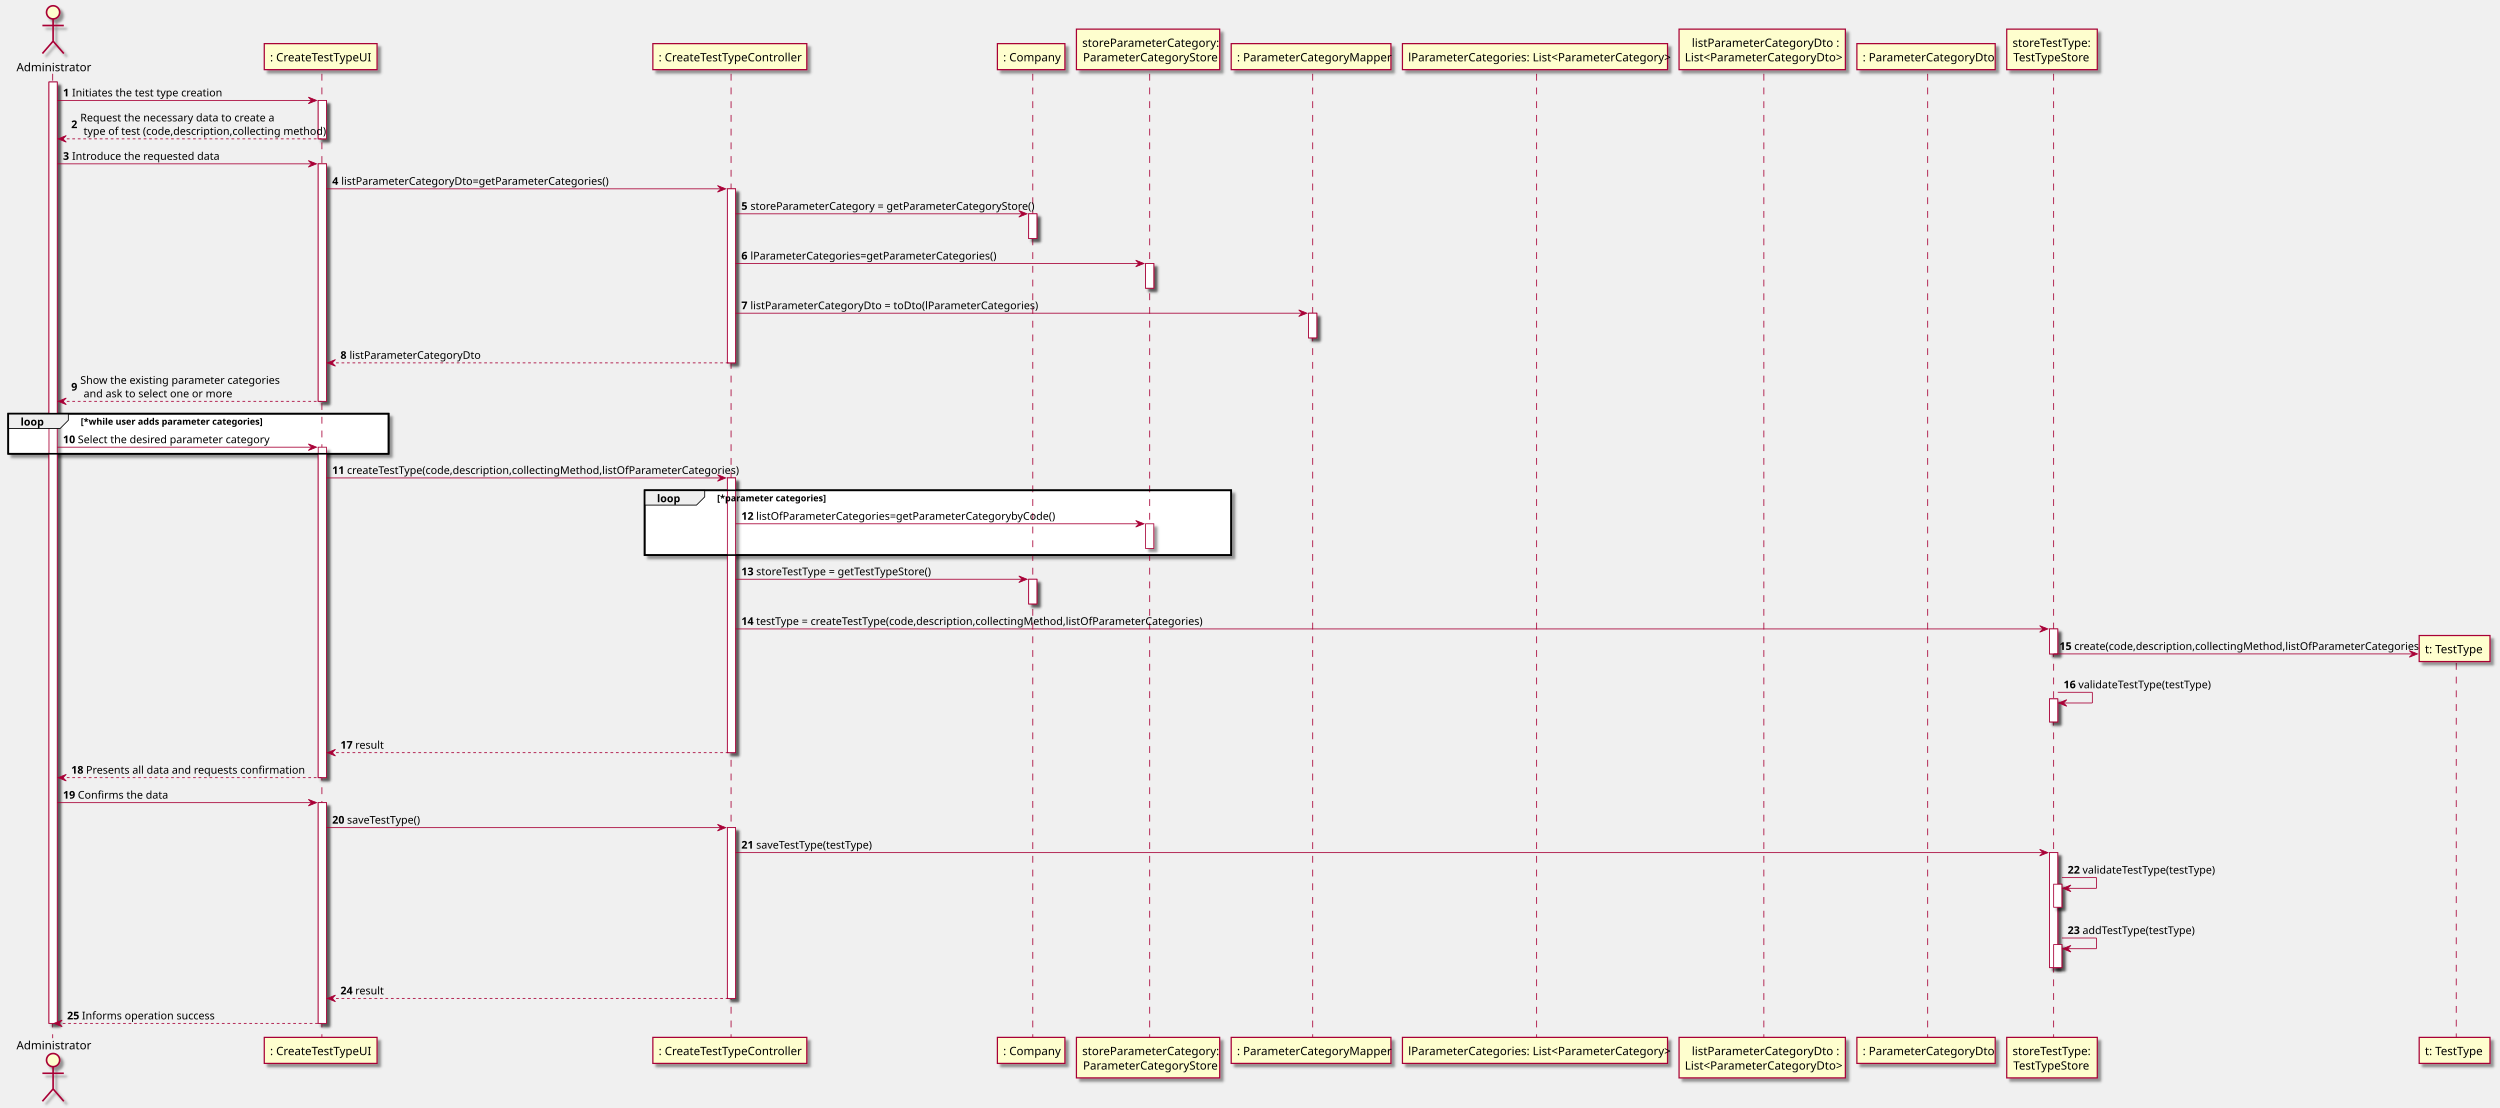
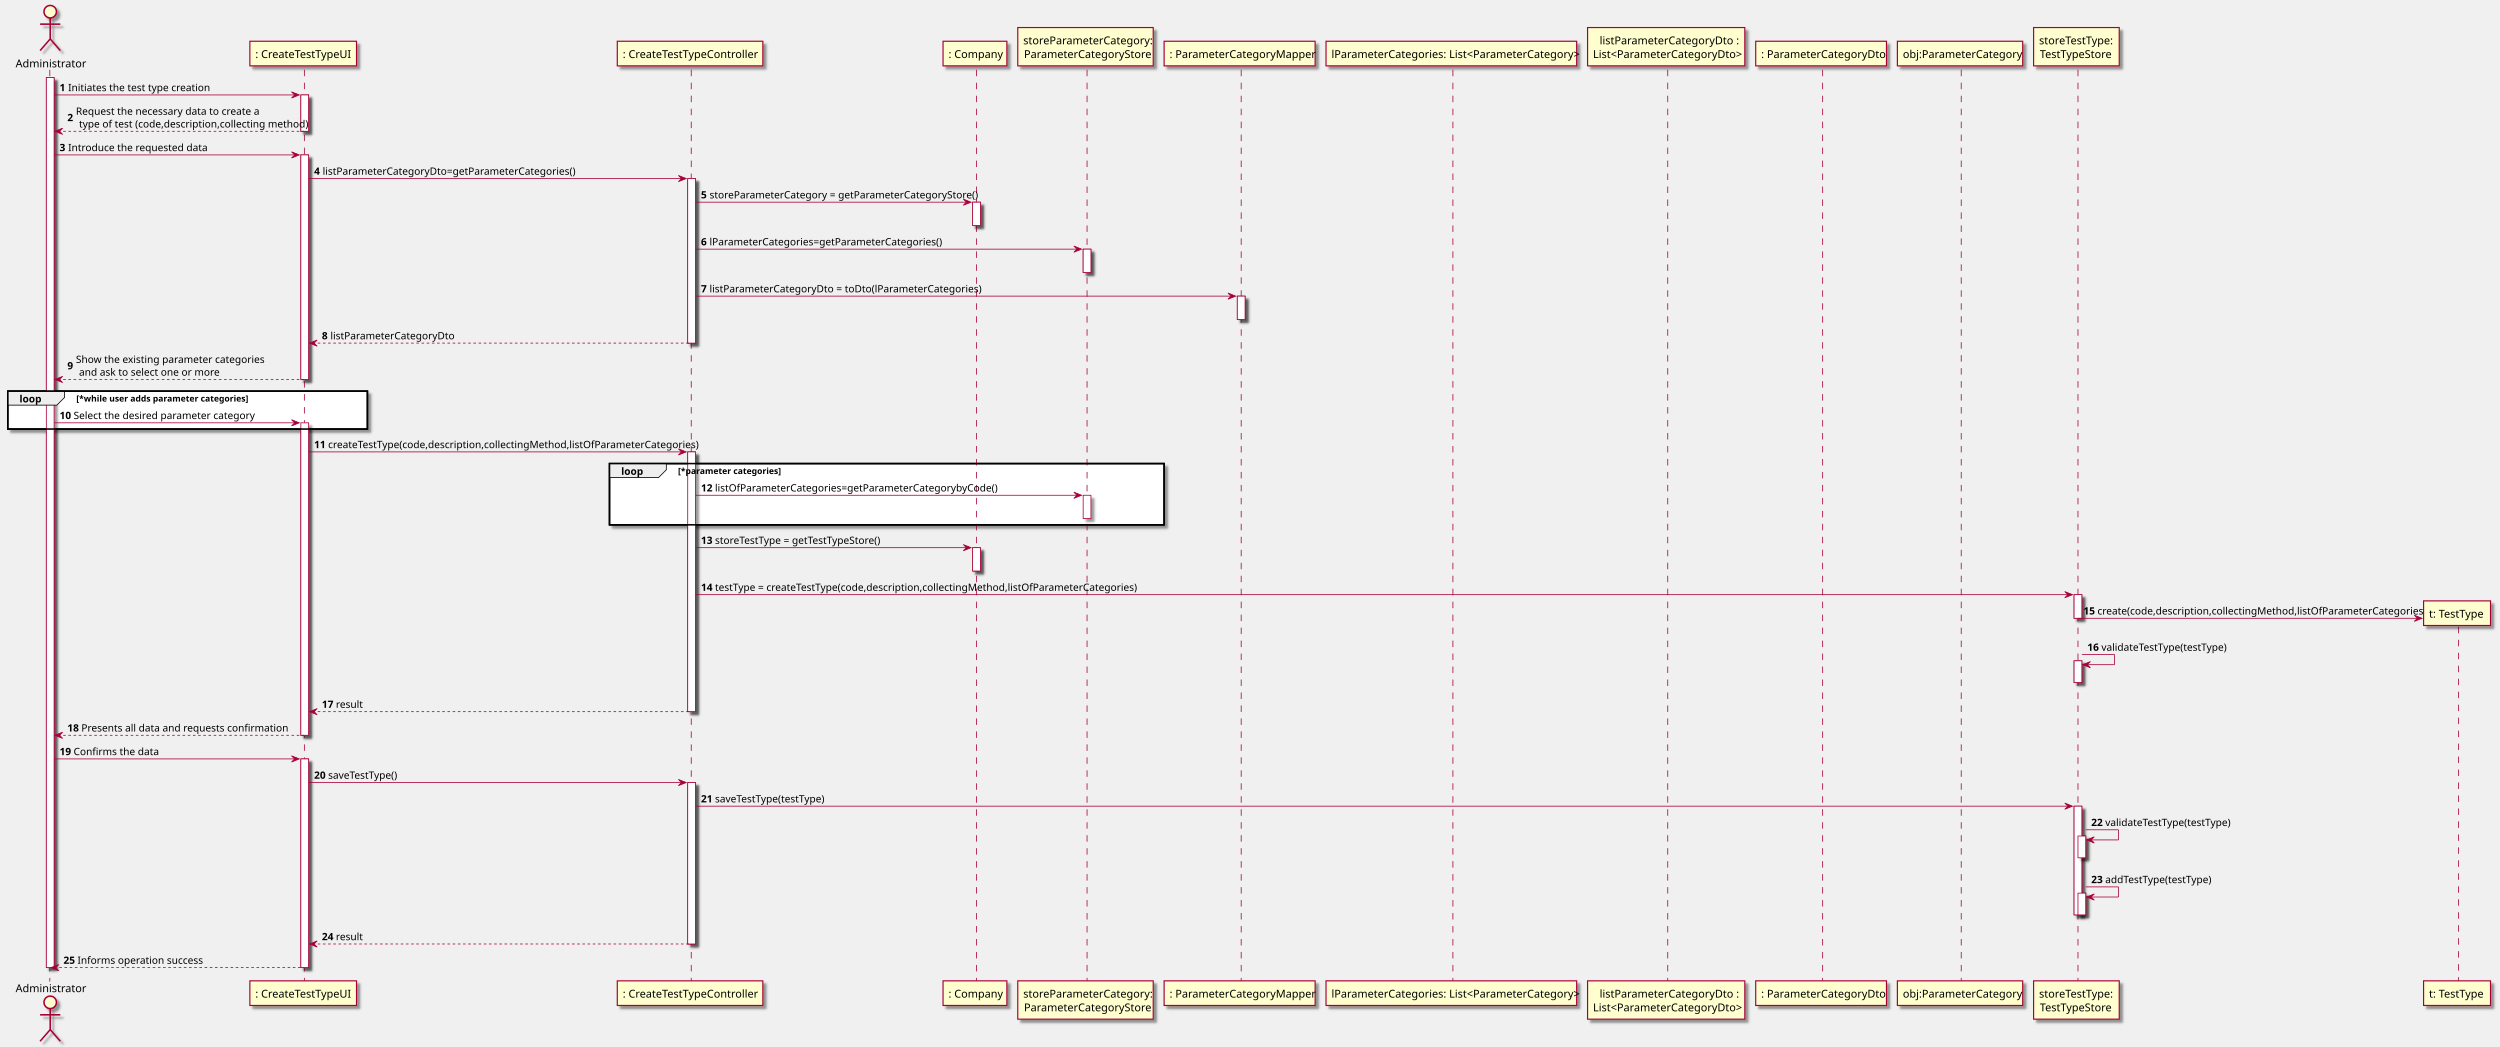
- <svg xmlns="http://www.w3.org/2000/svg" contentScriptType="application/ecmascript" contentStyleType="text/css" height="807.6px" preserveAspectRatio="none" style="width:1822px;height:807px;" version="1.1" viewBox="0 0 1822 807" width="1822.8px" zoomAndPan="magnify">
+ <svg xmlns="http://www.w3.org/2000/svg" contentScriptType="application/ecmascript" contentStyleType="text/css" height="807.6px" preserveAspectRatio="none" style="width:1927px;height:807px;" version="1.1" viewBox="0 0 1927 807" width="1927.8px" zoomAndPan="magnify">
  <defs>
-     <filter height="300%" id="f1clsmlw9gy0lb" width="300%" x="-1" y="-1">
+     <filter height="300%" id="f12apfkj5nyid1" width="300%" x="-1" y="-1">
      <feGaussianBlur result="blurOut" stdDeviation="1.2" />
      <feColorMatrix in="blurOut" result="blurOut2" type="matrix" values="0 0 0 0 0 0 0 0 0 0 0 0 0 0 0 0 0 0 .4 0" />
      <feOffset dx="2.4" dy="2.4" in="blurOut2" result="blurOut3" />
      <feBlend in="SourceGraphic" in2="blurOut3" mode="normal" />
    </filter>
  </defs>
  <g>
-     <rect fill="#FFFFFF" filter="url(#f1clsmlw9gy0lb)" height="686.072" style="stroke:#A80036;stroke-width:0.6;" width="6" x="35.7" y="59.766" />
-     <rect fill="#FFFFFF" filter="url(#f1clsmlw9gy0lb)" height="28.022" style="stroke:#A80036;stroke-width:0.6;" width="6" x="231.9" y="73.177" />
-     <rect fill="#FFFFFF" filter="url(#f1clsmlw9gy0lb)" height="173.077" style="stroke:#A80036;stroke-width:0.6;" width="6" x="231.9" y="119.409" />
-     <rect fill="#FFFFFF" filter="url(#f1clsmlw9gy0lb)" height="240.853" style="stroke:#A80036;stroke-width:0.6;" width="6" x="231.9" y="325.908" />
-     <rect fill="#FFFFFF" filter="url(#f1clsmlw9gy0lb)" height="160.866" style="stroke:#A80036;stroke-width:0.6;" width="6" x="231.9" y="584.972" />
-     <rect fill="#FFFFFF" filter="url(#f1clsmlw9gy0lb)" height="126.844" style="stroke:#A80036;stroke-width:0.6;" width="6" x="530.1" y="137.62" />
-     <rect fill="#FFFFFF" filter="url(#f1clsmlw9gy0lb)" height="200.231" style="stroke:#A80036;stroke-width:0.6;" width="6" x="530.1" y="348.319" />
-     <rect fill="#FFFFFF" filter="url(#f1clsmlw9gy0lb)" height="124.444" style="stroke:#A80036;stroke-width:0.6;" width="6" x="530.1" y="603.183" />
-     <rect fill="#FFFFFF" filter="url(#f1clsmlw9gy0lb)" height="18" style="stroke:#A80036;stroke-width:0.6;" width="6" x="749.7" y="155.831" />
-     <rect fill="#FFFFFF" filter="url(#f1clsmlw9gy0lb)" height="18" style="stroke:#A80036;stroke-width:0.6;" width="6" x="749.7" y="422.152" />
-     <rect fill="#FFFFFF" filter="url(#f1clsmlw9gy0lb)" height="18" style="stroke:#A80036;stroke-width:0.6;" width="6" x="834.9" y="192.042" />
-     <rect fill="#FFFFFF" filter="url(#f1clsmlw9gy0lb)" height="18" style="stroke:#A80036;stroke-width:0.6;" width="6" x="834.9" y="381.741" />
-     <rect fill="#FFFFFF" filter="url(#f1clsmlw9gy0lb)" height="18" style="stroke:#A80036;stroke-width:0.6;" width="6" x="953.7" y="228.253" />
-     <rect fill="#FFFFFF" filter="url(#f1clsmlw9gy0lb)" height="18.211" style="stroke:#A80036;stroke-width:0.6;" width="6" x="1493.7" y="458.363" />
-     <rect fill="#FFFFFF" filter="url(#f1clsmlw9gy0lb)" height="16.8" style="stroke:#A80036;stroke-width:0.6;" width="6" x="1493.7" y="509.339" />
-     <rect fill="#FFFFFF" filter="url(#f1clsmlw9gy0lb)" height="83.822" style="stroke:#A80036;stroke-width:0.6;" width="6" x="1493.7" y="621.394" />
-     <rect fill="#FFFFFF" filter="url(#f1clsmlw9gy0lb)" height="16.8" style="stroke:#A80036;stroke-width:0.6;" width="6" x="1496.7" y="644.405" />
-     <rect fill="#FFFFFF" filter="url(#f1clsmlw9gy0lb)" height="16.8" style="stroke:#A80036;stroke-width:0.6;" width="6" x="1496.7" y="688.416" />
-     <rect fill="#FFFFFF" filter="url(#f1clsmlw9gy0lb)" height="29.222" style="stroke:#000000;stroke-width:1.2;" width="277.2" x="6" y="301.486" />
-     <rect fill="#FFFFFF" filter="url(#f1clsmlw9gy0lb)" height="47.222" style="stroke:#000000;stroke-width:1.2;" width="427.5" x="469.8" y="357.319" />
+     <rect fill="#FFFFFF" filter="url(#f12apfkj5nyid1)" height="686.072" style="stroke:#A80036;stroke-width:0.6;" width="6" x="35.7" y="59.766" />
+     <rect fill="#FFFFFF" filter="url(#f12apfkj5nyid1)" height="28.022" style="stroke:#A80036;stroke-width:0.6;" width="6" x="231.9" y="73.177" />
+     <rect fill="#FFFFFF" filter="url(#f12apfkj5nyid1)" height="173.077" style="stroke:#A80036;stroke-width:0.6;" width="6" x="231.9" y="119.409" />
+     <rect fill="#FFFFFF" filter="url(#f12apfkj5nyid1)" height="240.853" style="stroke:#A80036;stroke-width:0.6;" width="6" x="231.9" y="325.908" />
+     <rect fill="#FFFFFF" filter="url(#f12apfkj5nyid1)" height="160.866" style="stroke:#A80036;stroke-width:0.6;" width="6" x="231.9" y="584.972" />
+     <rect fill="#FFFFFF" filter="url(#f12apfkj5nyid1)" height="126.844" style="stroke:#A80036;stroke-width:0.6;" width="6" x="530.1" y="137.62" />
+     <rect fill="#FFFFFF" filter="url(#f12apfkj5nyid1)" height="200.231" style="stroke:#A80036;stroke-width:0.6;" width="6" x="530.1" y="348.319" />
+     <rect fill="#FFFFFF" filter="url(#f12apfkj5nyid1)" height="124.444" style="stroke:#A80036;stroke-width:0.6;" width="6" x="530.1" y="603.183" />
+     <rect fill="#FFFFFF" filter="url(#f12apfkj5nyid1)" height="18" style="stroke:#A80036;stroke-width:0.6;" width="6" x="749.7" y="155.831" />
+     <rect fill="#FFFFFF" filter="url(#f12apfkj5nyid1)" height="18" style="stroke:#A80036;stroke-width:0.6;" width="6" x="749.7" y="422.152" />
+     <rect fill="#FFFFFF" filter="url(#f12apfkj5nyid1)" height="18" style="stroke:#A80036;stroke-width:0.6;" width="6" x="834.9" y="192.042" />
+     <rect fill="#FFFFFF" filter="url(#f12apfkj5nyid1)" height="18" style="stroke:#A80036;stroke-width:0.6;" width="6" x="834.9" y="381.741" />
+     <rect fill="#FFFFFF" filter="url(#f12apfkj5nyid1)" height="18" style="stroke:#A80036;stroke-width:0.6;" width="6" x="953.7" y="228.253" />
+     <rect fill="#FFFFFF" filter="url(#f12apfkj5nyid1)" height="18.211" style="stroke:#A80036;stroke-width:0.6;" width="6" x="1598.7" y="458.363" />
+     <rect fill="#FFFFFF" filter="url(#f12apfkj5nyid1)" height="16.8" style="stroke:#A80036;stroke-width:0.6;" width="6" x="1598.7" y="509.339" />
+     <rect fill="#FFFFFF" filter="url(#f12apfkj5nyid1)" height="83.822" style="stroke:#A80036;stroke-width:0.6;" width="6" x="1598.7" y="621.394" />
+     <rect fill="#FFFFFF" filter="url(#f12apfkj5nyid1)" height="16.8" style="stroke:#A80036;stroke-width:0.6;" width="6" x="1601.7" y="644.405" />
+     <rect fill="#FFFFFF" filter="url(#f12apfkj5nyid1)" height="16.8" style="stroke:#A80036;stroke-width:0.6;" width="6" x="1601.7" y="688.416" />
+     <rect fill="#FFFFFF" filter="url(#f12apfkj5nyid1)" height="29.222" style="stroke:#000000;stroke-width:1.2;" width="277.2" x="6" y="301.486" />
+     <rect fill="#FFFFFF" filter="url(#f12apfkj5nyid1)" height="47.222" style="stroke:#000000;stroke-width:1.2;" width="427.5" x="469.8" y="357.319" />
    <line style="stroke:#A80036;stroke-width:0.6;stroke-dasharray:5.0,5.0;" x1="38.4" x2="38.4" y1="53.766" y2="756.638" />
    <line style="stroke:#A80036;stroke-width:0.6;stroke-dasharray:5.0,5.0;" x1="234.6" x2="234.6" y1="53.766" y2="756.638" />
    <line style="stroke:#A80036;stroke-width:0.6;stroke-dasharray:5.0,5.0;" x1="532.8" x2="532.8" y1="53.766" y2="756.638" />
    <line style="stroke:#A80036;stroke-width:0.6;stroke-dasharray:5.0,5.0;" x1="752.7" x2="752.7" y1="53.766" y2="756.638" />
    <line style="stroke:#A80036;stroke-width:0.6;stroke-dasharray:5.0,5.0;" x1="837.9" x2="837.9" y1="53.766" y2="756.638" />
    <line style="stroke:#A80036;stroke-width:0.6;stroke-dasharray:5.0,5.0;" x1="956.7" x2="956.7" y1="53.766" y2="756.638" />
    <line style="stroke:#A80036;stroke-width:0.6;stroke-dasharray:5.0,5.0;" x1="1119.9" x2="1119.9" y1="53.766" y2="756.638" />
    <line style="stroke:#A80036;stroke-width:0.6;stroke-dasharray:5.0,5.0;" x1="1285.5" x2="1285.5" y1="53.766" y2="756.638" />
    <line style="stroke:#A80036;stroke-width:0.6;stroke-dasharray:5.0,5.0;" x1="1404.9" x2="1404.9" y1="53.766" y2="756.638" />
-     <line style="stroke:#A80036;stroke-width:0.6;stroke-dasharray:5.0,5.0;" x1="1496.7" x2="1496.7" y1="53.766" y2="756.638" />
-     <line style="stroke:#A80036;stroke-width:0.6;stroke-dasharray:5.0,5.0;" x1="1790.1" x2="1790.1" y1="483.145" y2="756.638" />
+     <line style="stroke:#A80036;stroke-width:0.6;stroke-dasharray:5.0,5.0;" x1="1511.7" x2="1511.7" y1="53.766" y2="756.638" />
+     <line style="stroke:#A80036;stroke-width:0.6;stroke-dasharray:5.0,5.0;" x1="1601.7" x2="1601.7" y1="53.766" y2="756.638" />
+     <line style="stroke:#A80036;stroke-width:0.6;stroke-dasharray:5.0,5.0;" x1="1895.1" x2="1895.1" y1="483.145" y2="756.638" />
    <text fill="#000000" font-family="sans-serif" font-size="8.4" lengthAdjust="spacing" textLength="49.8" x="12" y="51.92">Administrator</text>
-     <ellipse cx="38.7" cy="9" fill="#FEFECE" filter="url(#f1clsmlw9gy0lb)" rx="4.8" ry="4.8" style="stroke:#A80036;stroke-width:1.2;" />
-     <path d="M38.7,13.8 L38.7,30 M30.9,18.6 L46.5,18.6 M38.7,30 L30.9,39 M38.7,30 L46.5,39 " fill="none" filter="url(#f1clsmlw9gy0lb)" style="stroke:#A80036;stroke-width:1.2;" />
+     <ellipse cx="38.7" cy="9" fill="#FEFECE" filter="url(#f12apfkj5nyid1)" rx="4.8" ry="4.8" style="stroke:#A80036;stroke-width:1.2;" />
+     <path d="M38.7,13.8 L38.7,30 M30.9,18.6 L46.5,18.6 M38.7,30 L30.9,39 M38.7,30 L46.5,39 " fill="none" filter="url(#f12apfkj5nyid1)" style="stroke:#A80036;stroke-width:1.2;" />
    <text fill="#000000" font-family="sans-serif" font-size="8.4" lengthAdjust="spacing" textLength="49.8" x="12" y="764.757">Administrator</text>
-     <ellipse cx="38.7" cy="772.603" fill="#FEFECE" filter="url(#f1clsmlw9gy0lb)" rx="4.8" ry="4.8" style="stroke:#A80036;stroke-width:1.2;" />
-     <path d="M38.7,777.403 L38.7,793.603 M30.9,782.203 L46.5,782.203 M38.7,793.603 L30.9,802.603 M38.7,793.603 L46.5,802.603 " fill="none" filter="url(#f1clsmlw9gy0lb)" style="stroke:#A80036;stroke-width:1.2;" />
-     <rect fill="#FEFECE" filter="url(#f1clsmlw9gy0lb)" height="18.966" style="stroke:#A80036;stroke-width:0.9;" width="82.2" x="192.6" y="31.8" />
+     <ellipse cx="38.7" cy="772.603" fill="#FEFECE" filter="url(#f12apfkj5nyid1)" rx="4.8" ry="4.8" style="stroke:#A80036;stroke-width:1.2;" />
+     <path d="M38.7,777.403 L38.7,793.603 M30.9,782.203 L46.5,782.203 M38.7,793.603 L30.9,802.603 M38.7,793.603 L46.5,802.603 " fill="none" filter="url(#f12apfkj5nyid1)" style="stroke:#A80036;stroke-width:1.2;" />
+     <rect fill="#FEFECE" filter="url(#f12apfkj5nyid1)" height="18.966" style="stroke:#A80036;stroke-width:0.9;" width="82.2" x="192.6" y="31.8" />
    <text fill="#000000" font-family="sans-serif" font-size="8.4" lengthAdjust="spacing" textLength="73.8" x="196.8" y="44.72">: CreateTestTypeUI</text>
-     <rect fill="#FEFECE" filter="url(#f1clsmlw9gy0lb)" height="18.966" style="stroke:#A80036;stroke-width:0.9;" width="82.2" x="192.6" y="756.038" />
+     <rect fill="#FEFECE" filter="url(#f12apfkj5nyid1)" height="18.966" style="stroke:#A80036;stroke-width:0.9;" width="82.2" x="192.6" y="756.038" />
    <text fill="#000000" font-family="sans-serif" font-size="8.4" lengthAdjust="spacing" textLength="73.8" x="196.8" y="768.957">: CreateTestTypeUI</text>
-     <rect fill="#FEFECE" filter="url(#f1clsmlw9gy0lb)" height="18.966" style="stroke:#A80036;stroke-width:0.9;" width="112.2" x="475.8" y="31.8" />
+     <rect fill="#FEFECE" filter="url(#f12apfkj5nyid1)" height="18.966" style="stroke:#A80036;stroke-width:0.9;" width="112.2" x="475.8" y="31.8" />
    <text fill="#000000" font-family="sans-serif" font-size="8.4" lengthAdjust="spacing" textLength="103.8" x="480" y="44.72">: CreateTestTypeController</text>
-     <rect fill="#FEFECE" filter="url(#f1clsmlw9gy0lb)" height="18.966" style="stroke:#A80036;stroke-width:0.9;" width="112.2" x="475.8" y="756.038" />
+     <rect fill="#FEFECE" filter="url(#f12apfkj5nyid1)" height="18.966" style="stroke:#A80036;stroke-width:0.9;" width="112.2" x="475.8" y="756.038" />
    <text fill="#000000" font-family="sans-serif" font-size="8.4" lengthAdjust="spacing" textLength="103.8" x="480" y="768.957">: CreateTestTypeController</text>
-     <rect fill="#FEFECE" filter="url(#f1clsmlw9gy0lb)" height="18.966" style="stroke:#A80036;stroke-width:0.9;" width="49.2" x="726.9" y="31.8" />
+     <rect fill="#FEFECE" filter="url(#f12apfkj5nyid1)" height="18.966" style="stroke:#A80036;stroke-width:0.9;" width="49.2" x="726.9" y="31.8" />
    <text fill="#000000" font-family="sans-serif" font-size="8.4" lengthAdjust="spacing" textLength="40.8" x="731.1" y="44.72">: Company</text>
-     <rect fill="#FEFECE" filter="url(#f1clsmlw9gy0lb)" height="18.966" style="stroke:#A80036;stroke-width:0.9;" width="49.2" x="726.9" y="756.038" />
+     <rect fill="#FEFECE" filter="url(#f12apfkj5nyid1)" height="18.966" style="stroke:#A80036;stroke-width:0.9;" width="49.2" x="726.9" y="756.038" />
    <text fill="#000000" font-family="sans-serif" font-size="8.4" lengthAdjust="spacing" textLength="40.8" x="731.1" y="768.957">: Company</text>
-     <rect fill="#FEFECE" filter="url(#f1clsmlw9gy0lb)" height="29.531" style="stroke:#A80036;stroke-width:0.9;" width="104.4" x="784.5" y="21.234" />
+     <rect fill="#FEFECE" filter="url(#f12apfkj5nyid1)" height="29.531" style="stroke:#A80036;stroke-width:0.9;" width="104.4" x="784.5" y="21.234" />
    <text fill="#000000" font-family="sans-serif" font-size="8.4" lengthAdjust="spacing" textLength="96" x="788.7" y="34.154">storeParameterCategory:</text>
    <text fill="#000000" font-family="sans-serif" font-size="8.4" lengthAdjust="spacing" textLength="94.8" x="789.3" y="44.72">ParameterCategoryStore</text>
-     <rect fill="#FEFECE" filter="url(#f1clsmlw9gy0lb)" height="29.531" style="stroke:#A80036;stroke-width:0.9;" width="104.4" x="784.5" y="756.038" />
+     <rect fill="#FEFECE" filter="url(#f12apfkj5nyid1)" height="29.531" style="stroke:#A80036;stroke-width:0.9;" width="104.4" x="784.5" y="756.038" />
    <text fill="#000000" font-family="sans-serif" font-size="8.4" lengthAdjust="spacing" textLength="96" x="788.7" y="768.957">storeParameterCategory:</text>
    <text fill="#000000" font-family="sans-serif" font-size="8.4" lengthAdjust="spacing" textLength="94.8" x="789.3" y="779.523">ParameterCategoryStore</text>
-     <rect fill="#FEFECE" filter="url(#f1clsmlw9gy0lb)" height="18.966" style="stroke:#A80036;stroke-width:0.9;" width="116.4" x="897.3" y="31.8" />
+     <rect fill="#FEFECE" filter="url(#f12apfkj5nyid1)" height="18.966" style="stroke:#A80036;stroke-width:0.9;" width="116.4" x="897.3" y="31.8" />
    <text fill="#000000" font-family="sans-serif" font-size="8.4" lengthAdjust="spacing" textLength="108" x="901.5" y="44.72">: ParameterCategoryMapper</text>
-     <rect fill="#FEFECE" filter="url(#f1clsmlw9gy0lb)" height="18.966" style="stroke:#A80036;stroke-width:0.9;" width="116.4" x="897.3" y="756.038" />
+     <rect fill="#FEFECE" filter="url(#f12apfkj5nyid1)" height="18.966" style="stroke:#A80036;stroke-width:0.9;" width="116.4" x="897.3" y="756.038" />
    <text fill="#000000" font-family="sans-serif" font-size="8.4" lengthAdjust="spacing" textLength="108" x="901.5" y="768.957">: ParameterCategoryMapper</text>
-     <rect fill="#FEFECE" filter="url(#f1clsmlw9gy0lb)" height="18.966" style="stroke:#A80036;stroke-width:0.9;" width="193.2" x="1022.1" y="31.8" />
+     <rect fill="#FEFECE" filter="url(#f12apfkj5nyid1)" height="18.966" style="stroke:#A80036;stroke-width:0.9;" width="193.2" x="1022.1" y="31.8" />
    <text fill="#000000" font-family="sans-serif" font-size="8.4" lengthAdjust="spacing" textLength="184.8" x="1026.3" y="44.72">lParameterCategories: List&lt;ParameterCategory&gt;</text>
-     <rect fill="#FEFECE" filter="url(#f1clsmlw9gy0lb)" height="18.966" style="stroke:#A80036;stroke-width:0.9;" width="193.2" x="1022.1" y="756.038" />
+     <rect fill="#FEFECE" filter="url(#f12apfkj5nyid1)" height="18.966" style="stroke:#A80036;stroke-width:0.9;" width="193.2" x="1022.1" y="756.038" />
    <text fill="#000000" font-family="sans-serif" font-size="8.4" lengthAdjust="spacing" textLength="184.8" x="1026.3" y="768.957">lParameterCategories: List&lt;ParameterCategory&gt;</text>
-     <rect fill="#FEFECE" filter="url(#f1clsmlw9gy0lb)" height="29.531" style="stroke:#A80036;stroke-width:0.9;" width="121.2" x="1223.7" y="21.234" />
+     <rect fill="#FEFECE" filter="url(#f12apfkj5nyid1)" height="29.531" style="stroke:#A80036;stroke-width:0.9;" width="121.2" x="1223.7" y="21.234" />
    <text fill="#000000" font-family="sans-serif" font-size="8.4" lengthAdjust="spacing" textLength="102.6" x="1233" y="34.154">listParameterCategoryDto :</text>
    <text fill="#000000" font-family="sans-serif" font-size="8.4" lengthAdjust="spacing" textLength="110.4" x="1227.9" y="44.72">List&lt;ParameterCategoryDto&gt;</text>
-     <rect fill="#FEFECE" filter="url(#f1clsmlw9gy0lb)" height="29.531" style="stroke:#A80036;stroke-width:0.9;" width="121.2" x="1223.7" y="756.038" />
+     <rect fill="#FEFECE" filter="url(#f12apfkj5nyid1)" height="29.531" style="stroke:#A80036;stroke-width:0.9;" width="121.2" x="1223.7" y="756.038" />
    <text fill="#000000" font-family="sans-serif" font-size="8.4" lengthAdjust="spacing" textLength="102.6" x="1233" y="768.957">listParameterCategoryDto :</text>
    <text fill="#000000" font-family="sans-serif" font-size="8.4" lengthAdjust="spacing" textLength="110.4" x="1227.9" y="779.523">List&lt;ParameterCategoryDto&gt;</text>
-     <rect fill="#FEFECE" filter="url(#f1clsmlw9gy0lb)" height="18.966" style="stroke:#A80036;stroke-width:0.9;" width="100.8" x="1353.3" y="31.8" />
+     <rect fill="#FEFECE" filter="url(#f12apfkj5nyid1)" height="18.966" style="stroke:#A80036;stroke-width:0.9;" width="100.8" x="1353.3" y="31.8" />
    <text fill="#000000" font-family="sans-serif" font-size="8.4" lengthAdjust="spacing" textLength="92.4" x="1357.5" y="44.72">: ParameterCategoryDto</text>
-     <rect fill="#FEFECE" filter="url(#f1clsmlw9gy0lb)" height="18.966" style="stroke:#A80036;stroke-width:0.9;" width="100.8" x="1353.3" y="756.038" />
+     <rect fill="#FEFECE" filter="url(#f12apfkj5nyid1)" height="18.966" style="stroke:#A80036;stroke-width:0.9;" width="100.8" x="1353.3" y="756.038" />
    <text fill="#000000" font-family="sans-serif" font-size="8.4" lengthAdjust="spacing" textLength="92.4" x="1357.5" y="768.957">: ParameterCategoryDto</text>
-     <rect fill="#FEFECE" filter="url(#f1clsmlw9gy0lb)" height="29.531" style="stroke:#A80036;stroke-width:0.9;" width="66" x="1462.5" y="21.234" />
-     <text fill="#000000" font-family="sans-serif" font-size="8.4" lengthAdjust="spacing" textLength="57.6" x="1466.7" y="34.154">storeTestType:</text>
-     <text fill="#000000" font-family="sans-serif" font-size="8.4" lengthAdjust="spacing" textLength="56.4" x="1467.3" y="44.72">TestTypeStore</text>
-     <rect fill="#FEFECE" filter="url(#f1clsmlw9gy0lb)" height="29.531" style="stroke:#A80036;stroke-width:0.9;" width="66" x="1462.5" y="756.038" />
-     <text fill="#000000" font-family="sans-serif" font-size="8.4" lengthAdjust="spacing" textLength="57.6" x="1466.7" y="768.957">storeTestType:</text>
-     <text fill="#000000" font-family="sans-serif" font-size="8.4" lengthAdjust="spacing" textLength="56.4" x="1467.3" y="779.523">TestTypeStore</text>
-     <rect fill="#FEFECE" filter="url(#f1clsmlw9gy0lb)" height="18.966" style="stroke:#A80036;stroke-width:0.9;" width="51.6" x="1763.1" y="756.038" />
-     <text fill="#000000" font-family="sans-serif" font-size="8.4" lengthAdjust="spacing" textLength="43.2" x="1767.3" y="768.957">t: TestType</text>
-     <rect fill="#FFFFFF" filter="url(#f1clsmlw9gy0lb)" height="686.072" style="stroke:#A80036;stroke-width:0.6;" width="6" x="35.7" y="59.766" />
-     <rect fill="#FFFFFF" filter="url(#f1clsmlw9gy0lb)" height="28.022" style="stroke:#A80036;stroke-width:0.6;" width="6" x="231.9" y="73.177" />
-     <rect fill="#FFFFFF" filter="url(#f1clsmlw9gy0lb)" height="173.077" style="stroke:#A80036;stroke-width:0.6;" width="6" x="231.9" y="119.409" />
-     <rect fill="#FFFFFF" filter="url(#f1clsmlw9gy0lb)" height="240.853" style="stroke:#A80036;stroke-width:0.6;" width="6" x="231.9" y="325.908" />
-     <rect fill="#FFFFFF" filter="url(#f1clsmlw9gy0lb)" height="160.866" style="stroke:#A80036;stroke-width:0.6;" width="6" x="231.9" y="584.972" />
-     <rect fill="#FFFFFF" filter="url(#f1clsmlw9gy0lb)" height="126.844" style="stroke:#A80036;stroke-width:0.6;" width="6" x="530.1" y="137.62" />
-     <rect fill="#FFFFFF" filter="url(#f1clsmlw9gy0lb)" height="200.231" style="stroke:#A80036;stroke-width:0.6;" width="6" x="530.1" y="348.319" />
-     <rect fill="#FFFFFF" filter="url(#f1clsmlw9gy0lb)" height="124.444" style="stroke:#A80036;stroke-width:0.6;" width="6" x="530.1" y="603.183" />
-     <rect fill="#FFFFFF" filter="url(#f1clsmlw9gy0lb)" height="18" style="stroke:#A80036;stroke-width:0.6;" width="6" x="749.7" y="155.831" />
-     <rect fill="#FFFFFF" filter="url(#f1clsmlw9gy0lb)" height="18" style="stroke:#A80036;stroke-width:0.6;" width="6" x="749.7" y="422.152" />
-     <rect fill="#FFFFFF" filter="url(#f1clsmlw9gy0lb)" height="18" style="stroke:#A80036;stroke-width:0.6;" width="6" x="834.9" y="192.042" />
-     <rect fill="#FFFFFF" filter="url(#f1clsmlw9gy0lb)" height="18" style="stroke:#A80036;stroke-width:0.6;" width="6" x="834.9" y="381.741" />
-     <rect fill="#FFFFFF" filter="url(#f1clsmlw9gy0lb)" height="18" style="stroke:#A80036;stroke-width:0.6;" width="6" x="953.7" y="228.253" />
-     <rect fill="#FFFFFF" filter="url(#f1clsmlw9gy0lb)" height="18.211" style="stroke:#A80036;stroke-width:0.6;" width="6" x="1493.7" y="458.363" />
-     <rect fill="#FFFFFF" filter="url(#f1clsmlw9gy0lb)" height="16.8" style="stroke:#A80036;stroke-width:0.6;" width="6" x="1493.7" y="509.339" />
-     <rect fill="#FFFFFF" filter="url(#f1clsmlw9gy0lb)" height="83.822" style="stroke:#A80036;stroke-width:0.6;" width="6" x="1493.7" y="621.394" />
-     <rect fill="#FFFFFF" filter="url(#f1clsmlw9gy0lb)" height="16.8" style="stroke:#A80036;stroke-width:0.6;" width="6" x="1496.7" y="644.405" />
-     <rect fill="#FFFFFF" filter="url(#f1clsmlw9gy0lb)" height="16.8" style="stroke:#A80036;stroke-width:0.6;" width="6" x="1496.7" y="688.416" />
+     <rect fill="#FEFECE" filter="url(#f12apfkj5nyid1)" height="18.966" style="stroke:#A80036;stroke-width:0.9;" width="96.6" x="1462.5" y="31.8" />
+     <text fill="#000000" font-family="sans-serif" font-size="8.4" lengthAdjust="spacing" textLength="88.2" x="1466.7" y="44.72">obj:ParameterCategory</text>
+     <rect fill="#FEFECE" filter="url(#f12apfkj5nyid1)" height="18.966" style="stroke:#A80036;stroke-width:0.9;" width="96.6" x="1462.5" y="756.038" />
+     <text fill="#000000" font-family="sans-serif" font-size="8.4" lengthAdjust="spacing" textLength="88.2" x="1466.7" y="768.957">obj:ParameterCategory</text>
+     <rect fill="#FEFECE" filter="url(#f12apfkj5nyid1)" height="29.531" style="stroke:#A80036;stroke-width:0.9;" width="66" x="1567.5" y="21.234" />
+     <text fill="#000000" font-family="sans-serif" font-size="8.4" lengthAdjust="spacing" textLength="57.6" x="1571.7" y="34.154">storeTestType:</text>
+     <text fill="#000000" font-family="sans-serif" font-size="8.4" lengthAdjust="spacing" textLength="56.4" x="1572.3" y="44.72">TestTypeStore</text>
+     <rect fill="#FEFECE" filter="url(#f12apfkj5nyid1)" height="29.531" style="stroke:#A80036;stroke-width:0.9;" width="66" x="1567.5" y="756.038" />
+     <text fill="#000000" font-family="sans-serif" font-size="8.4" lengthAdjust="spacing" textLength="57.6" x="1571.7" y="768.957">storeTestType:</text>
+     <text fill="#000000" font-family="sans-serif" font-size="8.4" lengthAdjust="spacing" textLength="56.4" x="1572.3" y="779.523">TestTypeStore</text>
+     <rect fill="#FEFECE" filter="url(#f12apfkj5nyid1)" height="18.966" style="stroke:#A80036;stroke-width:0.9;" width="51.6" x="1868.1" y="756.038" />
+     <text fill="#000000" font-family="sans-serif" font-size="8.4" lengthAdjust="spacing" textLength="43.2" x="1872.3" y="768.957">t: TestType</text>
+     <rect fill="#FFFFFF" filter="url(#f12apfkj5nyid1)" height="686.072" style="stroke:#A80036;stroke-width:0.6;" width="6" x="35.7" y="59.766" />
+     <rect fill="#FFFFFF" filter="url(#f12apfkj5nyid1)" height="28.022" style="stroke:#A80036;stroke-width:0.6;" width="6" x="231.9" y="73.177" />
+     <rect fill="#FFFFFF" filter="url(#f12apfkj5nyid1)" height="173.077" style="stroke:#A80036;stroke-width:0.6;" width="6" x="231.9" y="119.409" />
+     <rect fill="#FFFFFF" filter="url(#f12apfkj5nyid1)" height="240.853" style="stroke:#A80036;stroke-width:0.6;" width="6" x="231.9" y="325.908" />
+     <rect fill="#FFFFFF" filter="url(#f12apfkj5nyid1)" height="160.866" style="stroke:#A80036;stroke-width:0.6;" width="6" x="231.9" y="584.972" />
+     <rect fill="#FFFFFF" filter="url(#f12apfkj5nyid1)" height="126.844" style="stroke:#A80036;stroke-width:0.6;" width="6" x="530.1" y="137.62" />
+     <rect fill="#FFFFFF" filter="url(#f12apfkj5nyid1)" height="200.231" style="stroke:#A80036;stroke-width:0.6;" width="6" x="530.1" y="348.319" />
+     <rect fill="#FFFFFF" filter="url(#f12apfkj5nyid1)" height="124.444" style="stroke:#A80036;stroke-width:0.6;" width="6" x="530.1" y="603.183" />
+     <rect fill="#FFFFFF" filter="url(#f12apfkj5nyid1)" height="18" style="stroke:#A80036;stroke-width:0.6;" width="6" x="749.7" y="155.831" />
+     <rect fill="#FFFFFF" filter="url(#f12apfkj5nyid1)" height="18" style="stroke:#A80036;stroke-width:0.6;" width="6" x="749.7" y="422.152" />
+     <rect fill="#FFFFFF" filter="url(#f12apfkj5nyid1)" height="18" style="stroke:#A80036;stroke-width:0.6;" width="6" x="834.9" y="192.042" />
+     <rect fill="#FFFFFF" filter="url(#f12apfkj5nyid1)" height="18" style="stroke:#A80036;stroke-width:0.6;" width="6" x="834.9" y="381.741" />
+     <rect fill="#FFFFFF" filter="url(#f12apfkj5nyid1)" height="18" style="stroke:#A80036;stroke-width:0.6;" width="6" x="953.7" y="228.253" />
+     <rect fill="#FFFFFF" filter="url(#f12apfkj5nyid1)" height="18.211" style="stroke:#A80036;stroke-width:0.6;" width="6" x="1598.7" y="458.363" />
+     <rect fill="#FFFFFF" filter="url(#f12apfkj5nyid1)" height="16.8" style="stroke:#A80036;stroke-width:0.6;" width="6" x="1598.7" y="509.339" />
+     <rect fill="#FFFFFF" filter="url(#f12apfkj5nyid1)" height="83.822" style="stroke:#A80036;stroke-width:0.6;" width="6" x="1598.7" y="621.394" />
+     <rect fill="#FFFFFF" filter="url(#f12apfkj5nyid1)" height="16.8" style="stroke:#A80036;stroke-width:0.6;" width="6" x="1601.7" y="644.405" />
+     <rect fill="#FFFFFF" filter="url(#f12apfkj5nyid1)" height="16.8" style="stroke:#A80036;stroke-width:0.6;" width="6" x="1601.7" y="688.416" />
    <polygon fill="#A80036" points="224.7,70.777,230.7,73.177,224.7,75.577,227.1,73.177" style="stroke:#A80036;stroke-width:0.6;" />
    <line style="stroke:#A80036;stroke-width:0.6;" x1="41.7" x2="228.3" y1="73.177" y2="73.177" />
    <text fill="#000000" font-family="sans-serif" font-size="7.8" font-weight="bold" lengthAdjust="spacing" textLength="4.2" x="45.9" y="70.263">1</text>
    <text fill="#000000" font-family="sans-serif" font-size="7.8" lengthAdjust="spacing" textLength="103.2" x="52.5" y="70.263">Initiates the test type creation</text>
    <polygon fill="#A80036" points="48.3,98.798,42.3,101.198,48.3,103.598,45.9,101.198" style="stroke:#A80036;stroke-width:0.6;" />
    <line style="stroke:#A80036;stroke-width:0.6;stroke-dasharray:2.0,2.0;" x1="44.7" x2="234.3" y1="101.198" y2="101.198" />
    <text fill="#000000" font-family="sans-serif" font-size="7.8" font-weight="bold" lengthAdjust="spacing" textLength="4.2" x="51.9" y="93.379">2</text>
    <text fill="#000000" font-family="sans-serif" font-size="7.8" lengthAdjust="spacing" textLength="137.4" x="58.5" y="88.474">Request the necessary data to create a</text>
    <text fill="#000000" font-family="sans-serif" font-size="7.8" lengthAdjust="spacing" textLength="166.8" x="60.9" y="98.285">type of test (code,description,collecting method)</text>
    <polygon fill="#A80036" points="224.7,117.009,230.7,119.409,224.7,121.809,227.1,119.409" style="stroke:#A80036;stroke-width:0.6;" />
    <line style="stroke:#A80036;stroke-width:0.6;" x1="41.7" x2="228.3" y1="119.409" y2="119.409" />
    <text fill="#000000" font-family="sans-serif" font-size="7.8" font-weight="bold" lengthAdjust="spacing" textLength="4.2" x="45.9" y="116.496">3</text>
    <text fill="#000000" font-family="sans-serif" font-size="7.8" lengthAdjust="spacing" textLength="99" x="52.5" y="116.496">Introduce the requested data</text>
    <polygon fill="#A80036" points="522.9,135.22,528.9,137.62,522.9,140.02,525.3,137.62" style="stroke:#A80036;stroke-width:0.6;" />
    <line style="stroke:#A80036;stroke-width:0.6;" x1="237.9" x2="526.5" y1="137.62" y2="137.62" />
    <text fill="#000000" font-family="sans-serif" font-size="7.8" font-weight="bold" lengthAdjust="spacing" textLength="4.2" x="242.1" y="134.706">4</text>
    <text fill="#000000" font-family="sans-serif" font-size="7.8" lengthAdjust="spacing" textLength="183" x="248.7" y="134.706">listParameterCategoryDto=getParameterCategories()</text>
    <polygon fill="#A80036" points="742.5,153.431,748.5,155.831,742.5,158.231,744.9,155.831" style="stroke:#A80036;stroke-width:0.6;" />
    <line style="stroke:#A80036;stroke-width:0.6;" x1="536.1" x2="746.1" y1="155.831" y2="155.831" />
    <text fill="#000000" font-family="sans-serif" font-size="7.8" font-weight="bold" lengthAdjust="spacing" textLength="4.2" x="540.3" y="152.917">5</text>
    <text fill="#000000" font-family="sans-serif" font-size="7.8" lengthAdjust="spacing" textLength="195.6" x="546.9" y="152.917">storeParameterCategory = getParameterCategoryStore()</text>
    <polygon fill="#A80036" points="827.7,189.642,833.7,192.042,827.7,194.442,830.1,192.042" style="stroke:#A80036;stroke-width:0.6;" />
    <line style="stroke:#A80036;stroke-width:0.6;" x1="536.1" x2="831.3" y1="192.042" y2="192.042" />
    <text fill="#000000" font-family="sans-serif" font-size="7.8" font-weight="bold" lengthAdjust="spacing" textLength="4.2" x="540.3" y="189.128">6</text>
    <text fill="#000000" font-family="sans-serif" font-size="7.8" lengthAdjust="spacing" textLength="168.6" x="546.9" y="189.128">lParameterCategories=getParameterCategories()</text>
    <polygon fill="#A80036" points="946.5,225.853,952.5,228.253,946.5,230.653,948.9,228.253" style="stroke:#A80036;stroke-width:0.6;" />
    <line style="stroke:#A80036;stroke-width:0.6;" x1="536.1" x2="950.1" y1="228.253" y2="228.253" />
    <text fill="#000000" font-family="sans-serif" font-size="7.8" font-weight="bold" lengthAdjust="spacing" textLength="4.2" x="540.3" y="225.339">7</text>
    <text fill="#000000" font-family="sans-serif" font-size="7.8" lengthAdjust="spacing" textLength="197.4" x="546.9" y="225.339">listParameterCategoryDto = toDto(lParameterCategories)</text>
    <polygon fill="#A80036" points="244.5,262.064,238.5,264.464,244.5,266.864,242.1,264.464" style="stroke:#A80036;stroke-width:0.6;" />
    <line style="stroke:#A80036;stroke-width:0.6;stroke-dasharray:2.0,2.0;" x1="240.9" x2="532.5" y1="264.464" y2="264.464" />
    <text fill="#000000" font-family="sans-serif" font-size="7.8" font-weight="bold" lengthAdjust="spacing" textLength="4.2" x="248.1" y="261.55">8</text>
    <text fill="#000000" font-family="sans-serif" font-size="7.8" lengthAdjust="spacing" textLength="89.4" x="254.7" y="261.55">listParameterCategoryDto</text>
    <polygon fill="#A80036" points="48.3,290.086,42.3,292.486,48.3,294.886,45.9,292.486" style="stroke:#A80036;stroke-width:0.6;" />
    <line style="stroke:#A80036;stroke-width:0.6;stroke-dasharray:2.0,2.0;" x1="44.7" x2="234.3" y1="292.486" y2="292.486" />
    <text fill="#000000" font-family="sans-serif" font-size="7.8" font-weight="bold" lengthAdjust="spacing" textLength="4.2" x="51.9" y="284.667">9</text>
    <text fill="#000000" font-family="sans-serif" font-size="7.8" lengthAdjust="spacing" textLength="137.4" x="58.5" y="279.761">Show the existing parameter categories</text>
    <text fill="#000000" font-family="sans-serif" font-size="7.8" lengthAdjust="spacing" textLength="103.8" x="60.9" y="289.572">and ask to select one or more</text>
    <path d="M6,301.486 L49.8,301.486 L49.8,306.286 L43.8,312.286 L6,312.286 L6,301.486 " fill="#EEEEEE" style="stroke:#000000;stroke-width:0.6;" />
    <rect fill="none" height="29.222" style="stroke:#000000;stroke-width:1.2;" width="277.2" x="6" y="301.486" />
    <text fill="#000000" font-family="sans-serif" font-size="7.8" font-weight="bold" lengthAdjust="spacing" textLength="16.8" x="15" y="310.183">loop</text>
    <text fill="#000000" font-family="sans-serif" font-size="6.6" font-weight="bold" lengthAdjust="spacing" textLength="134.4" x="58.8" y="309.537">[*while user adds parameter categories]</text>
    <polygon fill="#A80036" points="224.7,323.508,230.7,325.908,224.7,328.308,227.1,325.908" style="stroke:#A80036;stroke-width:0.6;" />
    <line style="stroke:#A80036;stroke-width:0.6;" x1="41.7" x2="228.3" y1="325.908" y2="325.908" />
    <text fill="#000000" font-family="sans-serif" font-size="7.8" font-weight="bold" lengthAdjust="spacing" textLength="8.4" x="45.9" y="322.994">10</text>
    <text fill="#000000" font-family="sans-serif" font-size="7.8" lengthAdjust="spacing" textLength="132.6" x="56.7" y="322.994">Select the desired parameter category</text>
    <polygon fill="#A80036" points="522.9,345.919,528.9,348.319,522.9,350.719,525.3,348.319" style="stroke:#A80036;stroke-width:0.6;" />
    <line style="stroke:#A80036;stroke-width:0.6;" x1="237.9" x2="526.5" y1="348.319" y2="348.319" />
    <text fill="#000000" font-family="sans-serif" font-size="7.8" font-weight="bold" lengthAdjust="spacing" textLength="8.4" x="242.1" y="345.405">11</text>
    <text fill="#000000" font-family="sans-serif" font-size="7.8" lengthAdjust="spacing" textLength="270" x="252.9" y="345.405">createTestType(code,description,collectingMethod,listOfParameterCategories)</text>
    <path d="M469.8,357.319 L513.6,357.319 L513.6,362.119 L507.6,368.119 L469.8,368.119 L469.8,357.319 " fill="#EEEEEE" style="stroke:#000000;stroke-width:0.6;" />
    <rect fill="none" height="47.222" style="stroke:#000000;stroke-width:1.2;" width="427.5" x="469.8" y="357.319" />
    <text fill="#000000" font-family="sans-serif" font-size="7.8" font-weight="bold" lengthAdjust="spacing" textLength="16.8" x="478.8" y="366.016">loop</text>
    <text fill="#000000" font-family="sans-serif" font-size="6.6" font-weight="bold" lengthAdjust="spacing" textLength="79.2" x="522.6" y="365.37">[*parameter categories]</text>
    <polygon fill="#A80036" points="827.7,379.341,833.7,381.741,827.7,384.141,830.1,381.741" style="stroke:#A80036;stroke-width:0.6;" />
    <line style="stroke:#A80036;stroke-width:0.6;" x1="536.1" x2="831.3" y1="381.741" y2="381.741" />
    <text fill="#000000" font-family="sans-serif" font-size="7.8" font-weight="bold" lengthAdjust="spacing" textLength="8.4" x="540.3" y="378.827">12</text>
    <text fill="#000000" font-family="sans-serif" font-size="7.8" lengthAdjust="spacing" textLength="205.2" x="551.1" y="378.827">listOfParameterCategories=getParameterCategorybyCode()</text>
    <polygon fill="#A80036" points="742.5,419.752,748.5,422.152,742.5,424.552,744.9,422.152" style="stroke:#A80036;stroke-width:0.6;" />
    <line style="stroke:#A80036;stroke-width:0.6;" x1="536.1" x2="746.1" y1="422.152" y2="422.152" />
    <text fill="#000000" font-family="sans-serif" font-size="7.8" font-weight="bold" lengthAdjust="spacing" textLength="8.4" x="540.3" y="419.238">13</text>
    <text fill="#000000" font-family="sans-serif" font-size="7.8" lengthAdjust="spacing" textLength="124.8" x="551.1" y="419.238">storeTestType = getTestTypeStore()</text>
-     <polygon fill="#A80036" points="1486.5,455.962,1492.5,458.363,1486.5,460.762,1488.9,458.363" style="stroke:#A80036;stroke-width:0.6;" />
-     <line style="stroke:#A80036;stroke-width:0.6;" x1="536.1" x2="1490.1" y1="458.363" y2="458.363" />
+     <polygon fill="#A80036" points="1591.5,455.962,1597.5,458.363,1591.5,460.762,1593.9,458.363" style="stroke:#A80036;stroke-width:0.6;" />
+     <line style="stroke:#A80036;stroke-width:0.6;" x1="536.1" x2="1595.1" y1="458.363" y2="458.363" />
    <text fill="#000000" font-family="sans-serif" font-size="7.8" font-weight="bold" lengthAdjust="spacing" textLength="8.4" x="540.3" y="455.449">14</text>
    <text fill="#000000" font-family="sans-serif" font-size="7.8" lengthAdjust="spacing" textLength="309.6" x="551.1" y="455.449">testType = createTestType(code,description,collectingMethod,listOfParameterCategories)</text>
-     <polygon fill="#A80036" points="1755.9,474.173,1761.9,476.573,1755.9,478.973,1758.3,476.573" style="stroke:#A80036;stroke-width:0.6;" />
-     <line style="stroke:#A80036;stroke-width:0.6;" x1="1496.7" x2="1759.5" y1="476.573" y2="476.573" />
-     <text fill="#000000" font-family="sans-serif" font-size="7.8" font-weight="bold" lengthAdjust="spacing" textLength="8.4" x="1500.9" y="473.66">15</text>
-     <text fill="#000000" font-family="sans-serif" font-size="7.8" lengthAdjust="spacing" textLength="238.2" x="1511.7" y="473.66">create(code,description,collectingMethod,listOfParameterCategories)</text>
-     <rect fill="#FEFECE" filter="url(#f1clsmlw9gy0lb)" height="18.966" style="stroke:#A80036;stroke-width:0.9;" width="51.6" x="1763.1" y="463.163" />
-     <text fill="#000000" font-family="sans-serif" font-size="8.4" lengthAdjust="spacing" textLength="43.2" x="1767.3" y="476.082">t: TestType</text>
-     <line style="stroke:#A80036;stroke-width:0.6;" x1="1499.7" x2="1524.9" y1="504.539" y2="504.539" />
-     <line style="stroke:#A80036;stroke-width:0.6;" x1="1524.9" x2="1524.9" y1="504.539" y2="512.339" />
-     <line style="stroke:#A80036;stroke-width:0.6;" x1="1500.3" x2="1524.9" y1="512.339" y2="512.339" />
-     <polygon fill="#A80036" points="1506.3,509.939,1500.3,512.339,1506.3,514.739,1503.9,512.339" style="stroke:#A80036;stroke-width:0.6;" />
-     <text fill="#000000" font-family="sans-serif" font-size="7.8" font-weight="bold" lengthAdjust="spacing" textLength="8.4" x="1503.9" y="501.625">16</text>
-     <text fill="#000000" font-family="sans-serif" font-size="7.8" lengthAdjust="spacing" textLength="92.4" x="1514.7" y="501.625">validateTestType(testType)</text>
+     <polygon fill="#A80036" points="1860.9,474.173,1866.9,476.573,1860.9,478.973,1863.3,476.573" style="stroke:#A80036;stroke-width:0.6;" />
+     <line style="stroke:#A80036;stroke-width:0.6;" x1="1601.7" x2="1864.5" y1="476.573" y2="476.573" />
+     <text fill="#000000" font-family="sans-serif" font-size="7.8" font-weight="bold" lengthAdjust="spacing" textLength="8.4" x="1605.9" y="473.66">15</text>
+     <text fill="#000000" font-family="sans-serif" font-size="7.8" lengthAdjust="spacing" textLength="238.2" x="1616.7" y="473.66">create(code,description,collectingMethod,listOfParameterCategories)</text>
+     <rect fill="#FEFECE" filter="url(#f12apfkj5nyid1)" height="18.966" style="stroke:#A80036;stroke-width:0.9;" width="51.6" x="1868.1" y="463.163" />
+     <text fill="#000000" font-family="sans-serif" font-size="8.4" lengthAdjust="spacing" textLength="43.2" x="1872.3" y="476.082">t: TestType</text>
+     <line style="stroke:#A80036;stroke-width:0.6;" x1="1604.7" x2="1629.9" y1="504.539" y2="504.539" />
+     <line style="stroke:#A80036;stroke-width:0.6;" x1="1629.9" x2="1629.9" y1="504.539" y2="512.339" />
+     <line style="stroke:#A80036;stroke-width:0.6;" x1="1605.3" x2="1629.9" y1="512.339" y2="512.339" />
+     <polygon fill="#A80036" points="1611.3,509.939,1605.3,512.339,1611.3,514.739,1608.9,512.339" style="stroke:#A80036;stroke-width:0.6;" />
+     <text fill="#000000" font-family="sans-serif" font-size="7.8" font-weight="bold" lengthAdjust="spacing" textLength="8.4" x="1608.9" y="501.625">16</text>
+     <text fill="#000000" font-family="sans-serif" font-size="7.8" lengthAdjust="spacing" textLength="92.4" x="1619.7" y="501.625">validateTestType(testType)</text>
    <polygon fill="#A80036" points="244.5,546.15,238.5,548.55,244.5,550.95,242.1,548.55" style="stroke:#A80036;stroke-width:0.6;" />
    <line style="stroke:#A80036;stroke-width:0.6;stroke-dasharray:2.0,2.0;" x1="240.9" x2="532.5" y1="548.55" y2="548.55" />
    <text fill="#000000" font-family="sans-serif" font-size="7.8" font-weight="bold" lengthAdjust="spacing" textLength="8.4" x="248.1" y="545.636">17</text>
    <text fill="#000000" font-family="sans-serif" font-size="7.8" lengthAdjust="spacing" textLength="19.2" x="258.9" y="545.636">result</text>
    <polygon fill="#A80036" points="48.3,564.361,42.3,566.761,48.3,569.161,45.9,566.761" style="stroke:#A80036;stroke-width:0.6;" />
    <line style="stroke:#A80036;stroke-width:0.6;stroke-dasharray:2.0,2.0;" x1="44.7" x2="234.3" y1="566.761" y2="566.761" />
    <text fill="#000000" font-family="sans-serif" font-size="7.8" font-weight="bold" lengthAdjust="spacing" textLength="8.4" x="51.9" y="563.847">18</text>
    <text fill="#000000" font-family="sans-serif" font-size="7.8" lengthAdjust="spacing" textLength="150.6" x="62.7" y="563.847">Presents all data and requests confirmation</text>
    <polygon fill="#A80036" points="224.7,582.572,230.7,584.972,224.7,587.372,227.1,584.972" style="stroke:#A80036;stroke-width:0.6;" />
    <line style="stroke:#A80036;stroke-width:0.6;" x1="41.7" x2="228.3" y1="584.972" y2="584.972" />
    <text fill="#000000" font-family="sans-serif" font-size="7.8" font-weight="bold" lengthAdjust="spacing" textLength="8.4" x="45.9" y="582.058">19</text>
    <text fill="#000000" font-family="sans-serif" font-size="7.8" lengthAdjust="spacing" textLength="61.2" x="56.7" y="582.058">Confirms the data</text>
    <polygon fill="#A80036" points="522.9,600.783,528.9,603.183,522.9,605.583,525.3,603.183" style="stroke:#A80036;stroke-width:0.6;" />
    <line style="stroke:#A80036;stroke-width:0.6;" x1="237.9" x2="526.5" y1="603.183" y2="603.183" />
    <text fill="#000000" font-family="sans-serif" font-size="7.8" font-weight="bold" lengthAdjust="spacing" textLength="8.4" x="242.1" y="600.269">20</text>
    <text fill="#000000" font-family="sans-serif" font-size="7.8" lengthAdjust="spacing" textLength="52.2" x="252.9" y="600.269">saveTestType()</text>
-     <polygon fill="#A80036" points="1486.5,618.994,1492.5,621.394,1486.5,623.794,1488.9,621.394" style="stroke:#A80036;stroke-width:0.6;" />
-     <line style="stroke:#A80036;stroke-width:0.6;" x1="536.1" x2="1490.1" y1="621.394" y2="621.394" />
+     <polygon fill="#A80036" points="1591.5,618.994,1597.5,621.394,1591.5,623.794,1593.9,621.394" style="stroke:#A80036;stroke-width:0.6;" />
+     <line style="stroke:#A80036;stroke-width:0.6;" x1="536.1" x2="1595.1" y1="621.394" y2="621.394" />
    <text fill="#000000" font-family="sans-serif" font-size="7.8" font-weight="bold" lengthAdjust="spacing" textLength="8.4" x="540.3" y="618.48">21</text>
    <text fill="#000000" font-family="sans-serif" font-size="7.8" lengthAdjust="spacing" textLength="82.2" x="551.1" y="618.48">saveTestType(testType)</text>
-     <line style="stroke:#A80036;stroke-width:0.6;" x1="1502.7" x2="1527.9" y1="639.605" y2="639.605" />
-     <line style="stroke:#A80036;stroke-width:0.6;" x1="1527.9" x2="1527.9" y1="639.605" y2="647.405" />
-     <line style="stroke:#A80036;stroke-width:0.6;" x1="1503.3" x2="1527.9" y1="647.405" y2="647.405" />
-     <polygon fill="#A80036" points="1509.3,645.005,1503.3,647.405,1509.3,649.805,1506.9,647.405" style="stroke:#A80036;stroke-width:0.6;" />
-     <text fill="#000000" font-family="sans-serif" font-size="7.8" font-weight="bold" lengthAdjust="spacing" textLength="8.4" x="1506.9" y="636.691">22</text>
-     <text fill="#000000" font-family="sans-serif" font-size="7.8" lengthAdjust="spacing" textLength="92.4" x="1517.7" y="636.691">validateTestType(testType)</text>
-     <line style="stroke:#A80036;stroke-width:0.6;" x1="1502.7" x2="1527.9" y1="683.616" y2="683.616" />
-     <line style="stroke:#A80036;stroke-width:0.6;" x1="1527.9" x2="1527.9" y1="683.616" y2="691.416" />
-     <line style="stroke:#A80036;stroke-width:0.6;" x1="1503.3" x2="1527.9" y1="691.416" y2="691.416" />
-     <polygon fill="#A80036" points="1509.3,689.016,1503.3,691.416,1509.3,693.816,1506.9,691.416" style="stroke:#A80036;stroke-width:0.6;" />
-     <text fill="#000000" font-family="sans-serif" font-size="7.8" font-weight="bold" lengthAdjust="spacing" textLength="8.4" x="1506.9" y="680.702">23</text>
-     <text fill="#000000" font-family="sans-serif" font-size="7.8" lengthAdjust="spacing" textLength="79.2" x="1517.7" y="680.702">addTestType(testType)</text>
+     <line style="stroke:#A80036;stroke-width:0.6;" x1="1607.7" x2="1632.9" y1="639.605" y2="639.605" />
+     <line style="stroke:#A80036;stroke-width:0.6;" x1="1632.9" x2="1632.9" y1="639.605" y2="647.405" />
+     <line style="stroke:#A80036;stroke-width:0.6;" x1="1608.3" x2="1632.9" y1="647.405" y2="647.405" />
+     <polygon fill="#A80036" points="1614.3,645.005,1608.3,647.405,1614.3,649.805,1611.9,647.405" style="stroke:#A80036;stroke-width:0.6;" />
+     <text fill="#000000" font-family="sans-serif" font-size="7.8" font-weight="bold" lengthAdjust="spacing" textLength="8.4" x="1611.9" y="636.691">22</text>
+     <text fill="#000000" font-family="sans-serif" font-size="7.8" lengthAdjust="spacing" textLength="92.4" x="1622.7" y="636.691">validateTestType(testType)</text>
+     <line style="stroke:#A80036;stroke-width:0.6;" x1="1607.7" x2="1632.9" y1="683.616" y2="683.616" />
+     <line style="stroke:#A80036;stroke-width:0.6;" x1="1632.9" x2="1632.9" y1="683.616" y2="691.416" />
+     <line style="stroke:#A80036;stroke-width:0.6;" x1="1608.3" x2="1632.9" y1="691.416" y2="691.416" />
+     <polygon fill="#A80036" points="1614.3,689.016,1608.3,691.416,1614.3,693.816,1611.9,691.416" style="stroke:#A80036;stroke-width:0.6;" />
+     <text fill="#000000" font-family="sans-serif" font-size="7.8" font-weight="bold" lengthAdjust="spacing" textLength="8.4" x="1611.9" y="680.702">23</text>
+     <text fill="#000000" font-family="sans-serif" font-size="7.8" lengthAdjust="spacing" textLength="79.2" x="1622.7" y="680.702">addTestType(testType)</text>
    <polygon fill="#A80036" points="244.5,725.227,238.5,727.627,244.5,730.027,242.1,727.627" style="stroke:#A80036;stroke-width:0.6;" />
    <line style="stroke:#A80036;stroke-width:0.6;stroke-dasharray:2.0,2.0;" x1="240.9" x2="532.5" y1="727.627" y2="727.627" />
    <text fill="#000000" font-family="sans-serif" font-size="7.8" font-weight="bold" lengthAdjust="spacing" textLength="8.4" x="248.1" y="724.713">24</text>
    <text fill="#000000" font-family="sans-serif" font-size="7.8" lengthAdjust="spacing" textLength="19.2" x="258.9" y="724.713">result</text>
    <polygon fill="#A80036" points="45.3,743.438,39.3,745.837,45.3,748.237,42.9,745.837" style="stroke:#A80036;stroke-width:0.6;" />
    <line style="stroke:#A80036;stroke-width:0.6;stroke-dasharray:2.0,2.0;" x1="41.7" x2="234.3" y1="745.837" y2="745.837" />
    <text fill="#000000" font-family="sans-serif" font-size="7.8" font-weight="bold" lengthAdjust="spacing" textLength="8.4" x="48.9" y="742.924">25</text>
    <text fill="#000000" font-family="sans-serif" font-size="7.8" lengthAdjust="spacing" textLength="91.2" x="59.7" y="742.924">Informs operation success</text>
  </g>
</svg>
